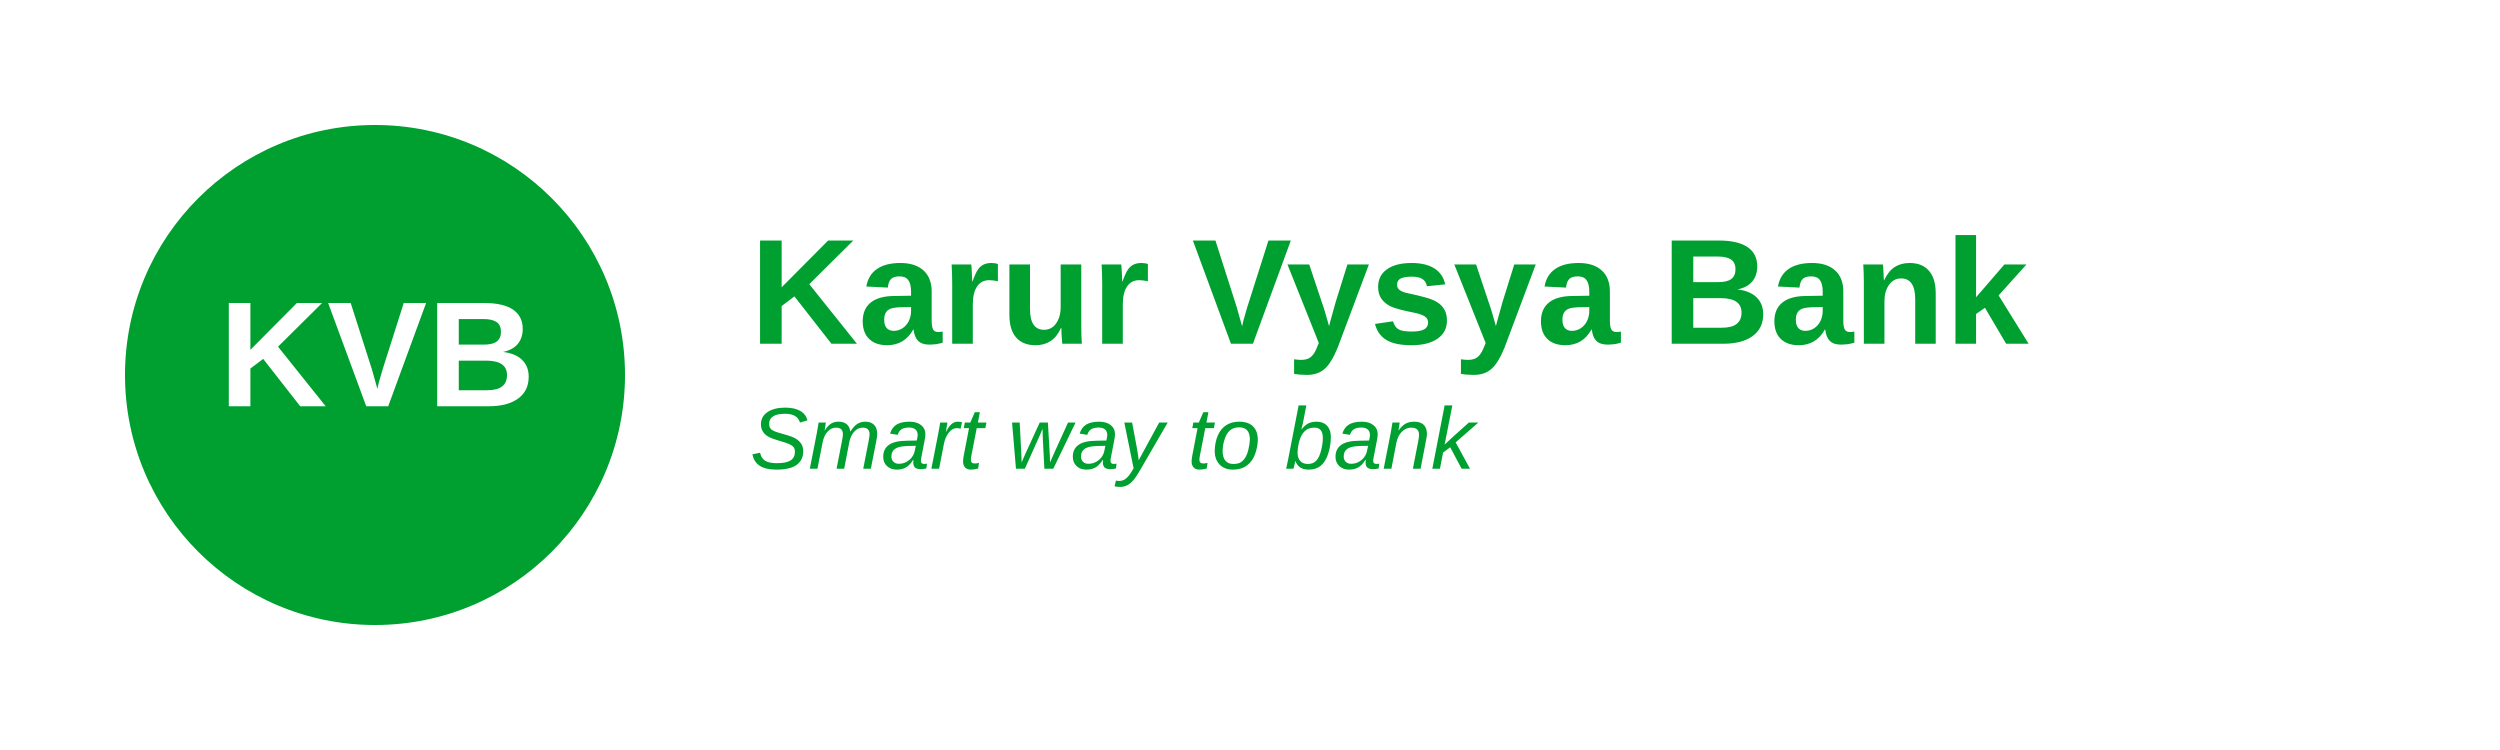
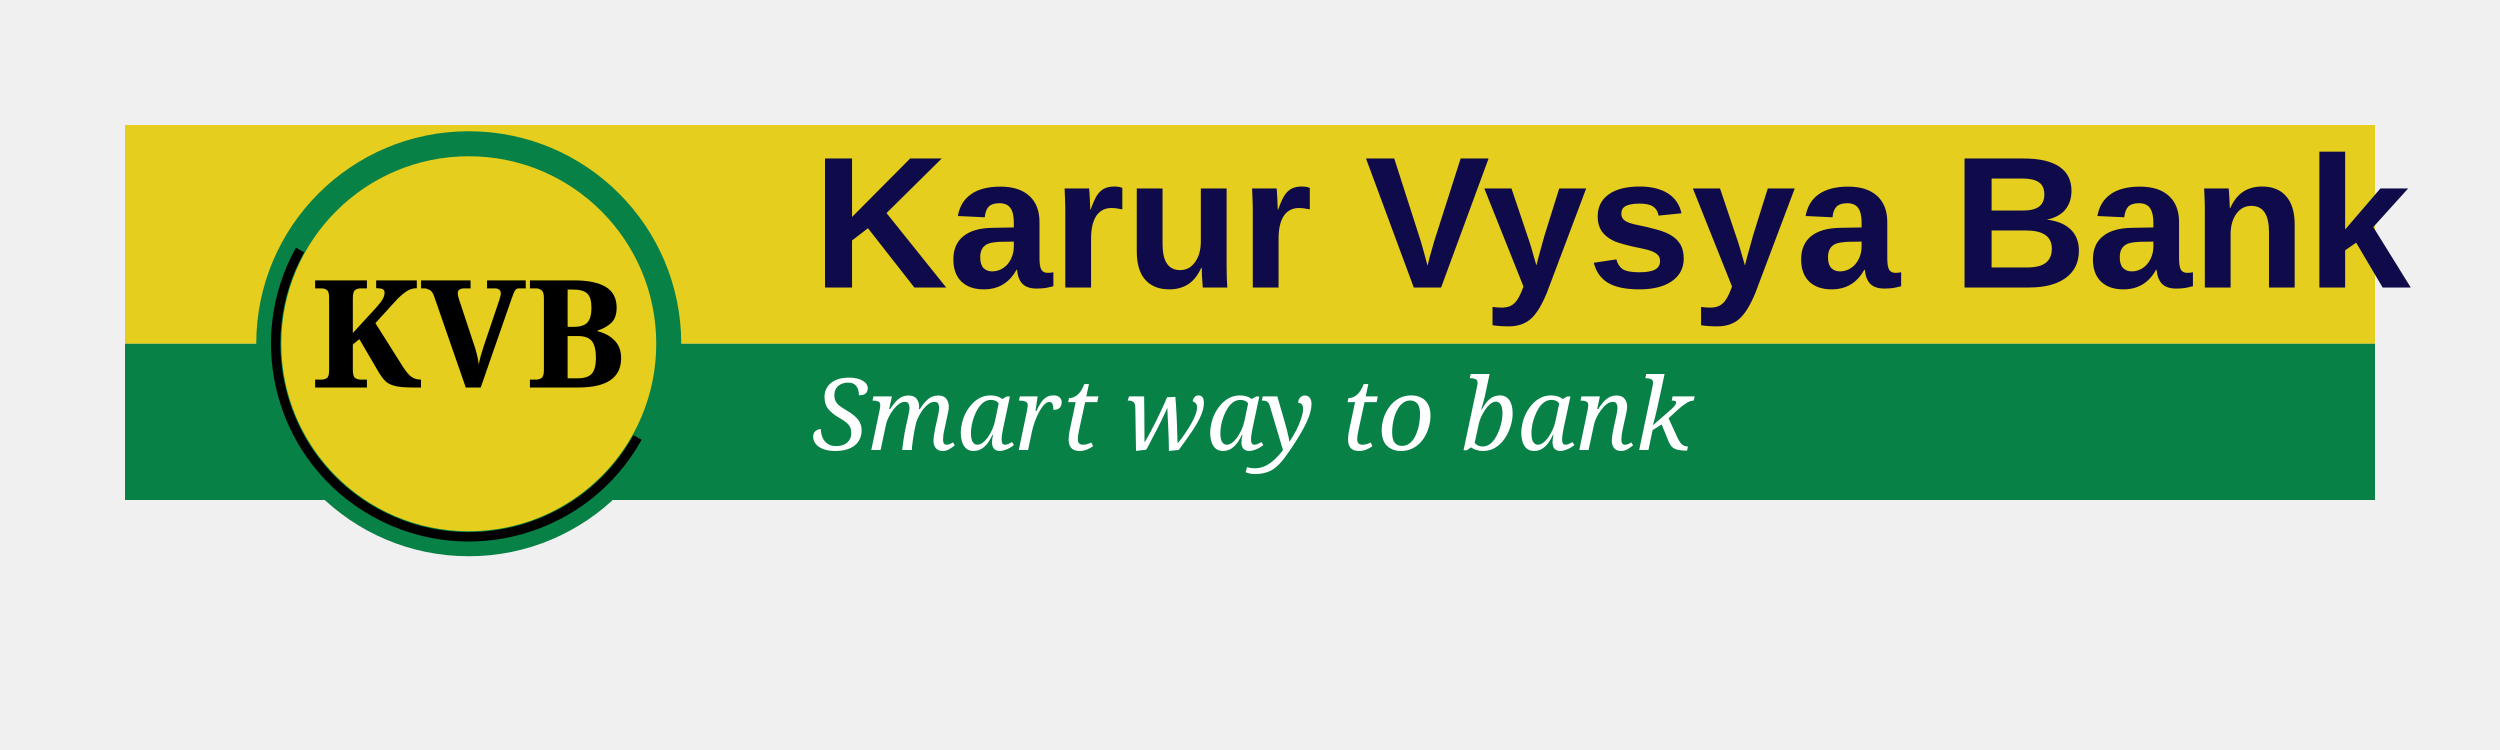
- <svg xmlns="http://www.w3.org/2000/svg" viewBox="0 0 400 120">
-   <rect width="400" height="120" fill="#fff" />
-   <rect x="20" y="20" width="80" height="80" rx="40" fill="#00a030" />
-   <text x="35" y="65" font-family="Arial" font-size="24" font-weight="bold" fill="#fff">KVB</text>
-   <text x="120" y="55" font-family="Arial" font-size="24" font-weight="bold" fill="#00a030">Karur Vysya Bank</text>
-   <text x="120" y="75" font-family="Arial" font-size="14" font-style="italic" fill="#00a030">Smart way to bank</text>
+ <svg xmlns="http://www.w3.org/2000/svg" viewBox="0 0 400 120" preserveAspectRatio="xMidYMid meet">
+   <rect x="20" y="20" width="360" height="35" fill="#e5ce1e" />
+   <rect x="20" y="55" width="360" height="25" fill="#088147" />
+   <circle cx="75" cy="55" r="32" fill="#e5ce1e" stroke="#088147" stroke-width="4" />
+   <path d="M 48 40 A 28 28 0 0 0 102 70" fill="none" stroke="#000" stroke-width="1.5" />
+   <text x="75" y="62" font-family="Georgia, serif" font-size="24" font-weight="bold" fill="#000" text-anchor="middle">KVB</text>
+   <text x="130" y="46" font-family="Arial" font-size="30" font-weight="900" fill="#0f0b4a">Karur Vysya Bank</text>
+   <text x="130" y="72" font-family="Georgia, serif" font-size="16" font-style="italic" fill="#fff">Smart way to bank</text>
</svg>
